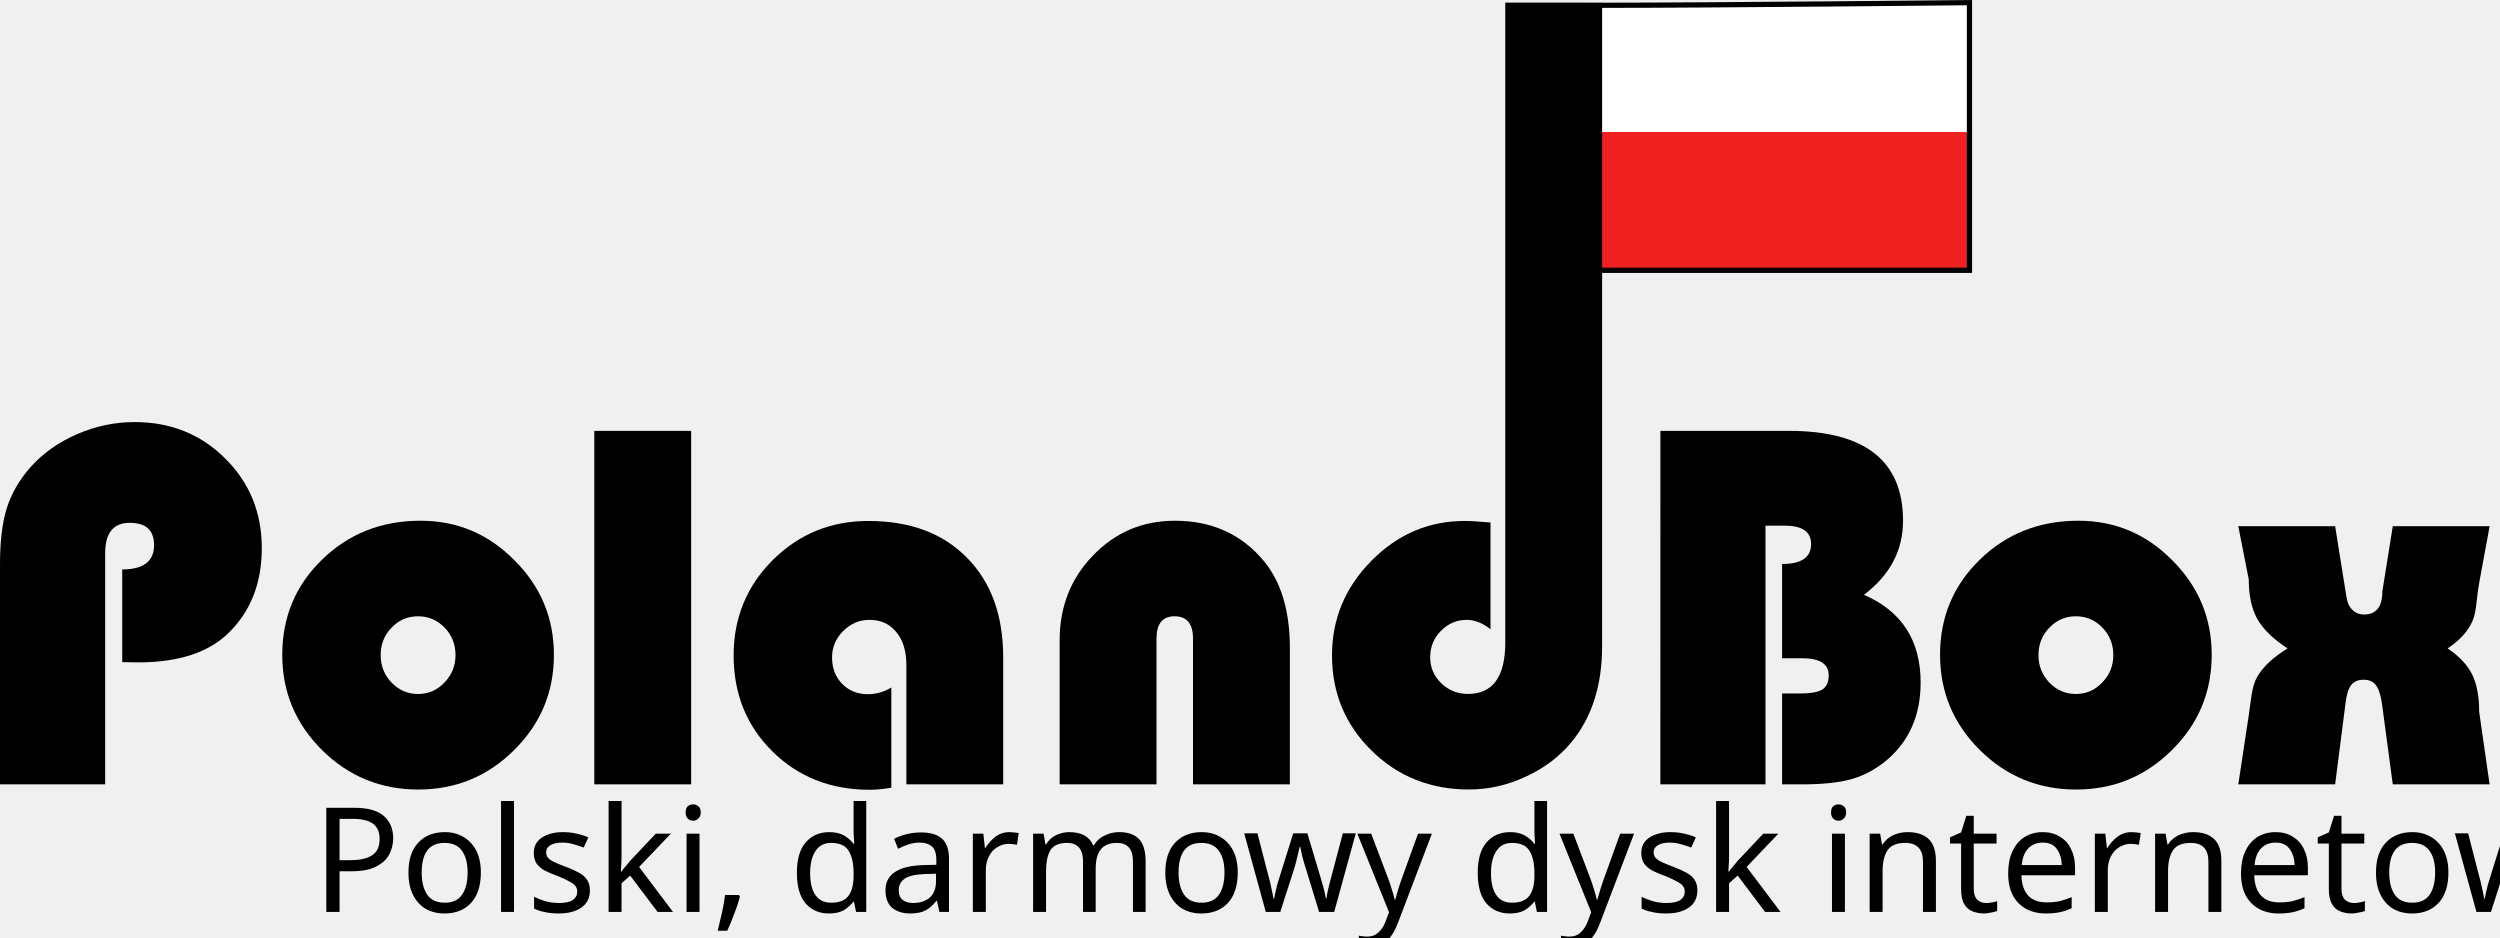
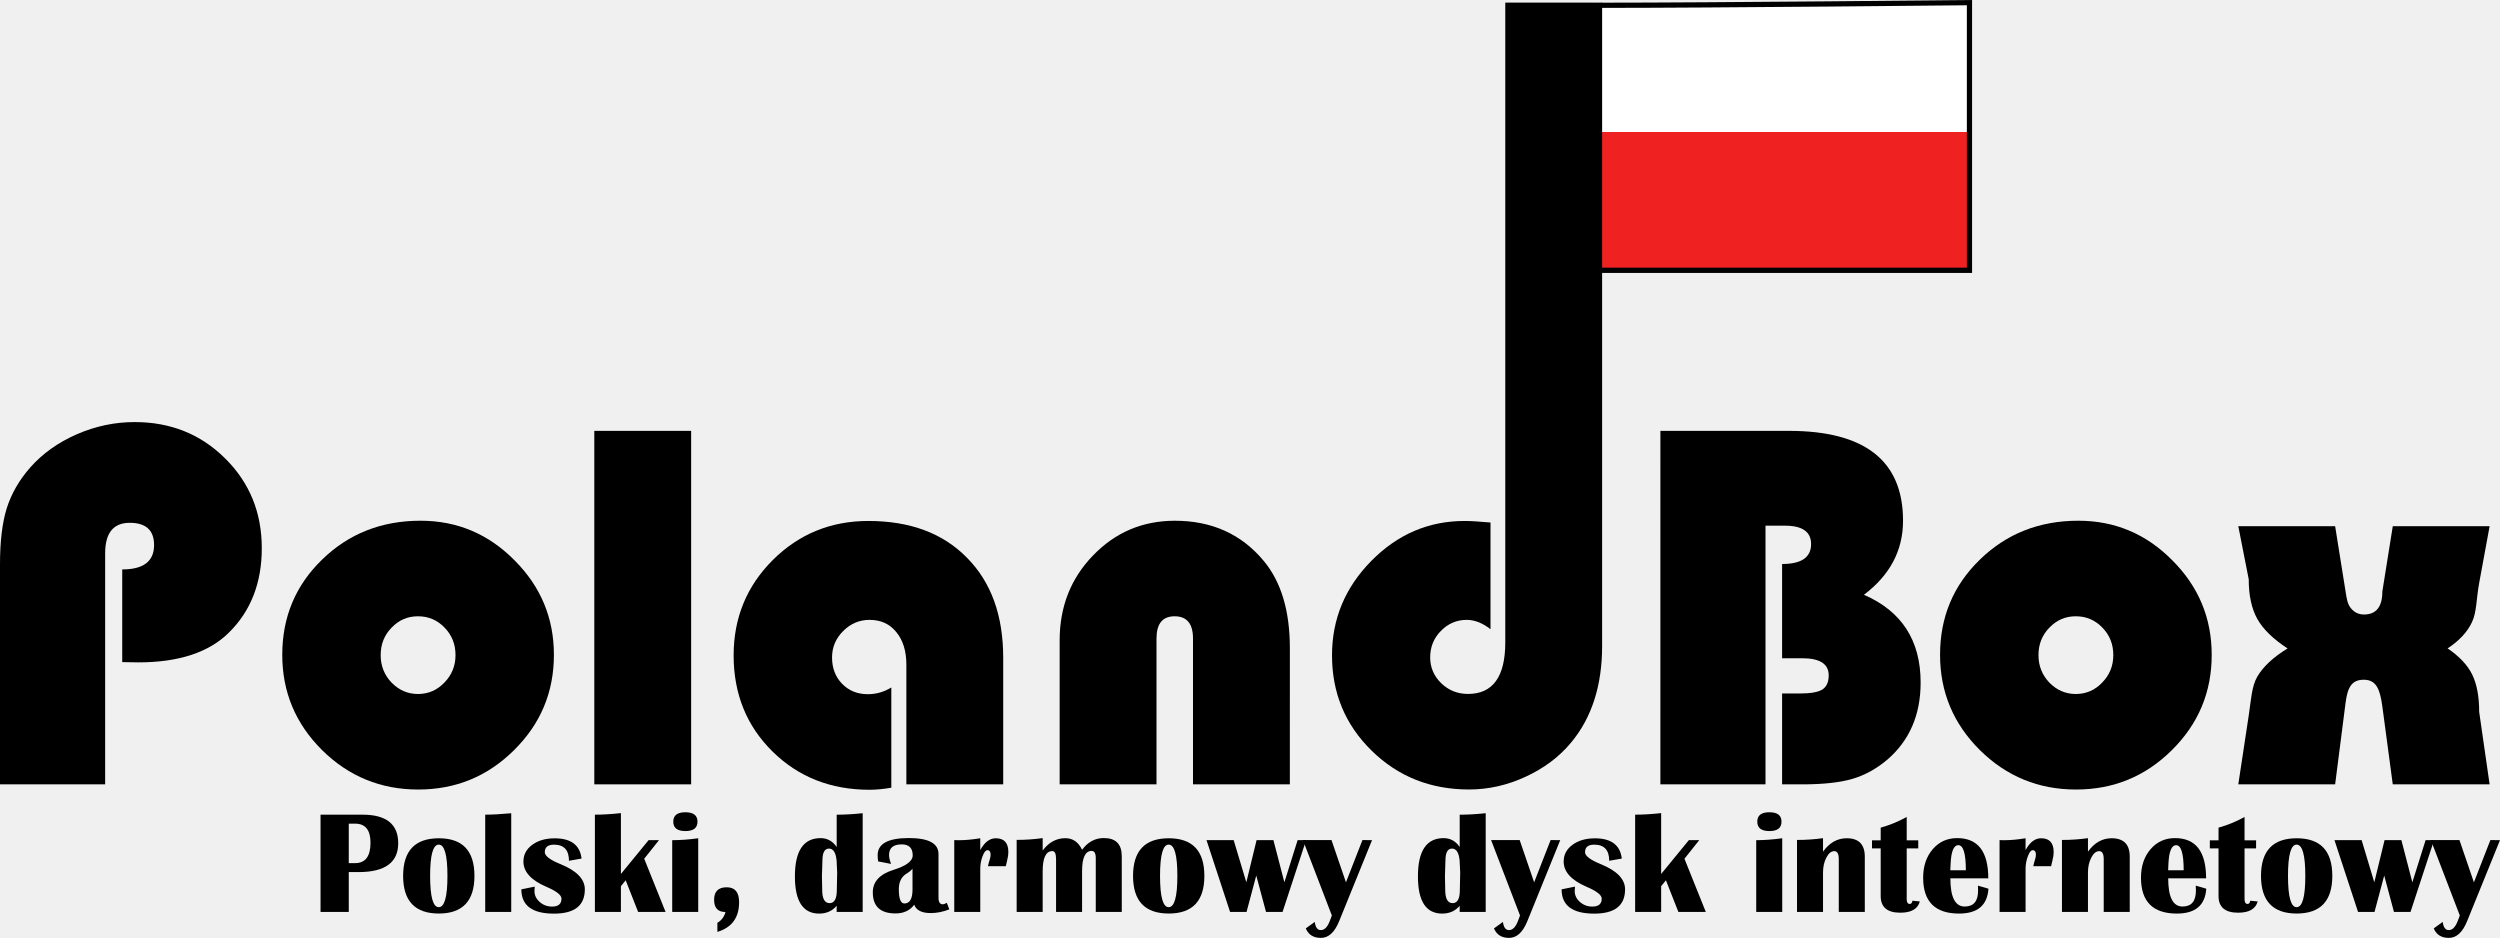
<svg xmlns="http://www.w3.org/2000/svg" width="126.754mm" height="47.552mm" viewBox="0 0 126.754 47.552" version="1.1" id="svg5">
  <defs id="defs2" />
  <g id="layer1" transform="translate(-8.814894,-32.66945)">
    <path style="fill:#ffffff;fill-opacity:1;stroke:none;stroke-width:0.265px;stroke-linecap:butt;stroke-linejoin:miter;stroke-opacity:1" d="M 89.337,32.803 H 108.67 v 7.013 H 89.021 Z" id="path10985-7" />
    <path style="fill:#f02121;fill-opacity:1;stroke:none;stroke-width:0.265px;stroke-linecap:butt;stroke-linejoin:miter;stroke-opacity:1" d="m 89.4,39.361 h 19.333 v 7.013 H 89.084 Z" id="path10985" />
    <g aria-label="PolandBox" id="text2300" style="font-size:26.889px;line-height:1.25;font-family:'Bauhaus 93';-inkscape-font-specification:'Bauhaus 93, ';stroke-width:2.017">
      <path d="m 15.012,66.24 v -4.7 q 1.615,0 1.615,-1.234 0,-1.129 -1.234,-1.129 -1.247,0 -1.247,1.549 v 11.711 H 8.815 V 61.277 q 0,-1.733 0.341,-2.836 0.354,-1.116 1.195,-2.074 0.945,-1.063 2.363,-1.681 1.418,-0.617 2.928,-0.617 2.731,0 4.582,1.838 1.864,1.838 1.864,4.556 0,2.639 -1.667,4.28 -1.523,1.51 -4.595,1.51 z" id="path7188" />
      <path d="m 30.137,59.071 q 2.783,0 4.766,2.009 1.996,1.996 1.996,4.792 0,2.836 -2.022,4.832 -2.009,1.996 -4.858,1.996 -2.849,0 -4.871,-1.996 -2.022,-2.009 -2.022,-4.832 0,-2.875 2.022,-4.832 2.022,-1.969 4.989,-1.969 z m -0.131,4.845 q -0.788,0 -1.339,0.578 -0.551,0.565 -0.551,1.392 0,0.814 0.551,1.392 0.565,0.578 1.339,0.578 0.788,0 1.339,-0.578 0.565,-0.578 0.565,-1.392 0,-0.827 -0.551,-1.392 -0.551,-0.578 -1.352,-0.578 z" id="path7190" />
      <path d="M 43.857,54.515 V 72.437 H 38.947 V 54.515 Z" id="path7192" />
      <path d="m 54.006,67.526 v 5.081 q -0.604,0.105 -1.103,0.105 -2.954,0 -4.923,-1.943 -1.969,-1.943 -1.969,-4.871 0,-2.849 1.983,-4.832 1.996,-1.983 4.845,-1.983 3.177,0 5.002,1.864 1.838,1.851 1.838,5.068 v 6.42 h -4.91 v -6.066 q 0,-1.037 -0.512,-1.654 -0.499,-0.617 -1.352,-0.617 -0.775,0 -1.339,0.565 -0.565,0.565 -0.565,1.339 0,0.814 0.512,1.339 0.512,0.525 1.3,0.525 0.643,0 1.195,-0.341 z" id="path7194" />
      <path d="m 74.212,72.437 h -4.91 v -7.392 q 0,-1.129 -0.932,-1.129 -0.919,0 -0.919,1.129 v 7.392 h -4.91 v -7.3 q 0,-2.56 1.694,-4.306 1.694,-1.759 4.149,-1.759 2.81,0 4.503,2.035 1.326,1.589 1.326,4.425 z" id="path7196" />
      <path d="m 85.135,32.803 h 4.91 v 32.622 c 0,2.004 -0.525,3.637 -1.576,4.897 -0.604,0.726 -1.374,1.304 -2.311,1.733 -0.928,0.429 -1.882,0.643 -2.862,0.643 -1.952,0 -3.597,-0.656 -4.937,-1.969 -1.339,-1.313 -2.009,-2.923 -2.009,-4.832 0,-1.847 0.665,-3.444 1.996,-4.792 1.33,-1.348 2.906,-2.022 4.727,-2.022 0.289,0 0.726,0.026 1.313,0.079 v 5.409 c -0.403,-0.315 -0.805,-0.473 -1.208,-0.473 -0.508,0 -0.945,0.188 -1.313,0.565 -0.359,0.368 -0.538,0.814 -0.538,1.339 0,0.508 0.188,0.945 0.565,1.313 0.376,0.359 0.827,0.538 1.352,0.538 1.26,0 1.891,-0.871 1.891,-2.613 z" id="path7198" />
      <path d="m 93,54.515 h 6.512 q 5.79,0 5.79,4.556 0,2.258 -1.983,3.755 2.875,1.247 2.875,4.451 0,2.455 -1.694,3.913 -0.827,0.696 -1.772,0.972 -0.945,0.276 -2.547,0.276 h -1.011 v -4.608 h 0.906 q 0.801,0 1.129,-0.197 0.328,-0.21 0.328,-0.722 0,-0.867 -1.339,-0.867 h -1.024 v -4.779 q 1.47,0 1.47,-1.011 0,-0.932 -1.326,-0.932 h -0.985 v 13.116 h -5.33 z" id="path7200" />
      <path d="m 114.19,59.071 q 2.783,0 4.766,2.009 1.996,1.996 1.996,4.792 0,2.836 -2.022,4.832 -2.009,1.996 -4.858,1.996 -2.849,0 -4.871,-1.996 -2.022,-2.009 -2.022,-4.832 0,-2.875 2.022,-4.832 2.022,-1.969 4.989,-1.969 z m -0.131,4.845 q -0.788,0 -1.339,0.578 -0.551,0.565 -0.551,1.392 0,0.814 0.551,1.392 0.565,0.578 1.339,0.578 0.788,0 1.339,-0.578 0.565,-0.578 0.565,-1.392 0,-0.827 -0.551,-1.392 -0.551,-0.578 -1.352,-0.578 z" id="path7202" />
      <path d="m 130.133,59.347 h 4.91 l -0.529,2.875 c -0.149,0.809 -0.123,1.488 -0.368,1.996 -0.236,0.499 -0.648,0.941 -1.234,1.326 0.595,0.403 1.011,0.845 1.247,1.326 0.236,0.481 0.354,1.112 0.354,1.891 l 0.529,3.676 h -4.91 l -0.529,-3.952 c -0.12,-0.894 -0.315,-1.352 -0.945,-1.352 -0.613,0 -0.82,0.396 -0.919,1.169 l -0.529,4.136 h -4.91 l 0.529,-3.492 c 0.121,-0.796 0.144,-1.462 0.433,-1.969 0.298,-0.508 0.81,-0.985 1.536,-1.431 -0.726,-0.473 -1.239,-0.972 -1.536,-1.497 -0.289,-0.525 -0.433,-1.195 -0.433,-2.009 l -0.529,-2.691 h 4.91 l 0.529,3.309 c 0.054,0.337 0.087,0.621 0.263,0.84 0.175,0.219 0.398,0.328 0.67,0.328 0.621,0 0.932,-0.39 0.932,-1.169 z" id="path7204" />
    </g>
    <path style="fill:none;stroke:#000000;stroke-width:0.265px;stroke-linecap:butt;stroke-linejoin:miter;stroke-opacity:1" d="M 90.012,32.937 C 95.715,32.937 108.67,32.803 108.67,32.803 V 46.374 H 89.716" id="path10699" />
-     <text xml:space="preserve" style="font-style:normal;font-variant:normal;font-weight:normal;font-stretch:normal;font-size:7.399px;line-height:1.25;font-family:'Britannic Bold';-inkscape-font-specification:'Britannic Bold, ';stroke-width:0.555" x="24.64" y="78.906" id="text12750">
-       <tspan id="tspan12748" style="font-style:normal;font-variant:normal;font-weight:normal;font-stretch:normal;font-family:'Britannic Bold';-inkscape-font-specification:'Britannic Bold, ';stroke-width:0.555" x="24.64" y="78.906">Polski, darmowy dysk internetowy</tspan>
-     </text>
+     <g aria-label="Polski, darmowy dysk internetowy" id="text12750" style="font-size:7.399px;line-height:1.25;font-family:'Britannic Bold';-inkscape-font-specification:'Britannic Bold, ';stroke-width:0.555">
+       <path d="m 25.067,78.906 v -4.932 h 2.128 q 1.81,0 1.81,1.449 0,1.463 -2.012,1.463 h -0.495 v 2.02 z m 1.431,-2.475 h 0.322 q 0.78,0 0.78,-1.033 0,-0.968 -0.78,-0.968 h -0.322 z" id="path16260" />
+       <path d="m 31.064,75.171 q 1.806,0 1.806,1.908 0,1.908 -1.806,1.908 -1.81,0 -1.81,-1.908 0,-1.908 1.81,-1.908 z m -0.004,0.322 q -0.437,0 -0.437,1.586 0,1.586 0.437,1.586 0.441,0 0.441,-1.586 0,-1.586 -0.441,-1.586 z" id="path16262" />
+       <path d="m 34.735,73.902 v 5.004 h -1.319 v -4.932 q 0.546,0 1.319,-0.072 z" id="path16264" />
+       <path d="m 38.301,76.2 -0.639,0.112 q 0,-0.817 -0.759,-0.817 -0.466,0 -0.466,0.383 0,0.282 0.802,0.607 1.228,0.502 1.228,1.275 0,1.232 -1.564,1.232 -1.655,0 -1.655,-1.232 l 0.679,-0.137 q -0.014,0.119 -0.014,0.224 0,0.318 0.264,0.553 0.267,0.235 0.629,0.235 0.477,0 0.477,-0.405 0,-0.271 -0.77,-0.6 -1.16,-0.499 -1.16,-1.279 0,-0.517 0.444,-0.845 0.444,-0.332 1.142,-0.332 1.239,0 1.362,1.026 z" id="path16266" />
+       <path d="m 42.228,75.265 -0.751,0.943 1.084,2.699 h -1.391 l -0.632,-1.604 -0.242,0.296 v 1.308 h -1.319 v -4.932 q 0.582,0 1.319,-0.079 v 3.085 l 1.405,-1.716 z" id="path16268" />
+       <path d="m 43.565,73.852 q 0.614,0 0.614,0.477 0,0.477 -0.614,0.477 -0.614,0 -0.614,-0.477 0,-0.477 0.614,-0.477 z M 42.897,78.906 V 75.268 q 0.618,0 1.319,-0.098 v 3.736 z" id="path16270" />
+       <path d="m 45.187,79.918 v -0.459 q 0.318,-0.191 0.412,-0.549 -0.578,0 -0.578,-0.618 0,-0.636 0.639,-0.636 0.629,0 0.629,0.755 0,1.174 -1.102,1.507 z" id="path16272" />
+       <path d="m 52.554,73.899 v 5.008 h -1.319 v -0.314 q -0.332,0.397 -0.889,0.397 -1.228,0 -1.228,-1.886 0,-1.94 1.301,-1.94 0.513,0 0.817,0.452 v -1.64 q 0.596,0 1.319,-0.076 z m -1.709,1.796 q -0.332,0 -0.332,0.611 l -0.025,0.773 0.014,0.705 q 0,0.676 0.376,0.676 0.365,0 0.365,-0.665 l 0.018,-0.889 -0.029,-0.607 Q 51.174,75.694 50.845,75.694 Z" id="path16274" />
+       <path d="m 56.948,78.776 q -0.484,0.188 -0.943,0.188 -0.679,0 -0.838,-0.423 -0.329,0.441 -0.947,0.441 -1.153,0 -1.153,-1.069 0,-0.813 1.055,-1.142 0.968,-0.303 0.968,-0.73 0,-0.56 -0.556,-0.56 -0.643,0 -0.643,0.542 0,0.17 0.101,0.448 l -0.654,-0.126 q -0.025,-0.17 -0.025,-0.318 0,-0.867 1.582,-0.867 1.503,0 1.503,0.809 v 2.211 q 0,0.34 0.22,0.34 0.069,0 0.202,-0.076 z m -1.868,-2.059 q -0.123,0.141 -0.285,0.235 -0.408,0.238 -0.408,0.802 0,0.723 0.282,0.723 0.412,0 0.412,-0.715 z" id="path16276" />
+       <path d="m 59.809,76.587 h -0.903 q 0.047,-0.213 0.083,-0.314 0.051,-0.148 0.051,-0.267 0,-0.231 -0.166,-0.231 -0.126,0 -0.242,0.307 -0.116,0.303 -0.116,0.643 v 2.182 h -1.319 v -3.642 l 0.257,0.004 q 0.455,0 1.062,-0.098 v 0.6 q 0.322,-0.6 0.788,-0.6 0.636,0 0.636,0.701 0,0.184 -0.061,0.423 -0.022,0.098 -0.069,0.293 z" id="path16278" />
+       <path d="m 65.691,78.906 h -1.319 v -2.735 q 0,-0.358 -0.21,-0.358 -0.484,0 -0.484,1.03 v 2.063 h -1.319 v -2.677 q 0,-0.408 -0.188,-0.408 -0.491,0 -0.491,1.026 v 2.059 h -1.319 v -3.653 q 0.668,0 1.319,-0.09 v 0.629 q 0.466,-0.625 1.149,-0.625 0.571,0 0.849,0.589 0.441,-0.596 1.102,-0.596 0.91,0 0.91,0.921 z" id="path16280" />
+       <path d="m 68.072,75.171 q 1.806,0 1.806,1.908 0,1.908 -1.806,1.908 -1.81,0 -1.81,-1.908 0,-1.908 1.81,-1.908 z m -0.004,0.322 q -0.437,0 -0.437,1.586 0,1.586 0.437,1.586 0.441,0 0.441,-1.586 0,-1.586 -0.441,-1.586 z" id="path16282" />
+       <path d="m 75.038,75.265 -1.196,3.642 H 73.004 L 72.509,77.06 72.017,78.906 h -0.835 l -1.196,-3.642 h 1.377 l 0.643,2.139 0.52,-2.139 h 0.853 l 0.556,2.139 0.672,-2.139 z" id="path16284" />
+       <path d="m 78.38,75.265 -1.669,4.112 q -0.343,0.845 -0.925,0.845 -0.564,0 -0.766,-0.481 l 0.455,-0.329 q 0.054,0.415 0.307,0.415 0.285,0 0.462,-0.481 l 0.098,-0.26 -1.467,-3.823 h 1.449 l 0.733,2.142 0.835,-2.142 z" id="path16286" />
+       <path d="m 84.142,73.899 v 5.008 h -1.319 v -0.314 q -0.332,0.397 -0.889,0.397 -1.228,0 -1.228,-1.886 0,-1.94 1.301,-1.94 0.513,0 0.817,0.452 v -1.64 q 0.596,0 1.319,-0.076 z m -1.709,1.796 q -0.332,0 -0.332,0.611 l -0.025,0.773 0.014,0.705 q 0,0.676 0.376,0.676 0.365,0 0.365,-0.665 l 0.018,-0.889 -0.029,-0.607 Q 82.762,75.694 82.433,75.694 Z" id="path16288" />
+       <path d="m 87.921,75.265 -1.669,4.112 q -0.343,0.845 -0.925,0.845 -0.564,0 -0.766,-0.481 l 0.455,-0.329 q 0.054,0.415 0.307,0.415 0.285,0 0.462,-0.481 l 0.098,-0.26 -1.467,-3.823 h 1.449 l 0.733,2.142 0.835,-2.142 z" id="path16290" />
+       <path d="m 91.043,76.2 -0.639,0.112 q 0,-0.817 -0.759,-0.817 -0.466,0 -0.466,0.383 0,0.282 0.802,0.607 1.228,0.502 1.228,1.275 0,1.232 -1.564,1.232 -1.655,0 -1.655,-1.232 l 0.679,-0.137 q -0.014,0.119 -0.014,0.224 0,0.318 0.264,0.553 0.267,0.235 0.629,0.235 0.477,0 0.477,-0.405 0,-0.271 -0.77,-0.6 -1.16,-0.499 -1.16,-1.279 0,-0.517 0.444,-0.845 0.444,-0.332 1.142,-0.332 1.239,0 1.362,1.026 z" id="path16292" />
+       <path d="m 94.97,75.265 -0.751,0.943 1.084,2.699 h -1.391 l -0.632,-1.604 -0.242,0.296 v 1.308 h -1.319 v -4.932 q 0.582,0 1.319,-0.079 v 3.085 l 1.405,-1.716 z" id="path16294" />
+       <path d="m 98.526,73.852 q 0.614,0 0.614,0.477 0,0.477 -0.614,0.477 -0.614,0 -0.614,-0.477 0,-0.477 0.614,-0.477 z m -0.668,5.055 V 75.268 q 0.618,0 1.319,-0.098 v 3.736 z" id="path16296" />
+       <path d="m 103.363,78.906 h -1.319 v -2.674 q 0,-0.408 -0.228,-0.408 -0.231,0 -0.401,0.325 -0.17,0.322 -0.17,0.762 v 1.994 h -1.319 v -3.649 q 0.679,0 1.319,-0.09 v 0.683 q 0.491,-0.679 1.2,-0.679 0.918,0 0.918,0.932 z" id="path16298" />
+       <path d="m 106.073,75.275 v 0.408 h -0.585 v 2.576 q 0,0.242 0.155,0.242 0.112,0 0.134,-0.163 l 0.376,0.036 q -0.155,0.571 -0.99,0.571 -0.994,0 -0.994,-0.845 v -2.417 h -0.441 v -0.408 h 0.441 v -0.643 q 0.683,-0.188 1.319,-0.542 v 1.185 z" id="path16300" />
+       <path d="m 109.101,77.573 0.531,0.155 q -0.083,1.261 -1.489,1.261 -1.821,0 -1.821,-1.817 0,-0.882 0.484,-1.445 0.484,-0.564 1.239,-0.564 1.579,0 1.579,2.038 h -1.922 q 0,1.431 0.726,1.431 0.679,0 0.679,-0.809 0,-0.108 -0.007,-0.249 z m -1.402,-0.78 h 0.788 q 0,-1.272 -0.383,-1.272 -0.347,0 -0.39,0.943 z" id="path16302" />
+       <path d="m 112.808,76.587 h -0.903 q 0.047,-0.213 0.083,-0.314 0.051,-0.148 0.051,-0.267 0,-0.231 -0.166,-0.231 -0.126,0 -0.242,0.307 -0.116,0.303 -0.116,0.643 v 2.182 h -1.319 v -3.642 l 0.257,0.004 q 0.455,0 1.062,-0.098 v 0.6 q 0.322,-0.6 0.788,-0.6 0.636,0 0.636,0.701 0,0.184 -0.061,0.423 -0.022,0.098 -0.069,0.293 z" id="path16304" />
+       <path d="m 116.796,78.906 h -1.319 v -2.674 q 0,-0.408 -0.228,-0.408 -0.231,0 -0.401,0.325 -0.17,0.322 -0.17,0.762 v 1.994 h -1.319 v -3.649 q 0.679,0 1.319,-0.09 v 0.683 q 0.491,-0.679 1.2,-0.679 0.918,0 0.918,0.932 z" id="path16306" />
+       <path d="m 120.145,77.573 0.531,0.155 q -0.083,1.261 -1.489,1.261 -1.821,0 -1.821,-1.817 0,-0.882 0.484,-1.445 0.484,-0.564 1.239,-0.564 1.579,0 1.579,2.038 h -1.922 q 0,1.431 0.726,1.431 0.679,0 0.679,-0.809 0,-0.108 -0.007,-0.249 z m -1.402,-0.78 h 0.788 q 0,-1.272 -0.383,-1.272 -0.347,0 -0.39,0.943 z" id="path16308" />
+       <path d="m 123.202,75.275 v 0.408 h -0.585 v 2.576 q 0,0.242 0.155,0.242 0.112,0 0.134,-0.163 l 0.376,0.036 q -0.155,0.571 -0.99,0.571 -0.994,0 -0.994,-0.845 v -2.417 h -0.441 v -0.408 h 0.441 v -0.643 q 0.683,-0.188 1.319,-0.542 v 1.185 z" id="path16310" />
+       <path d="m 125.261,75.171 q 1.806,0 1.806,1.908 0,1.908 -1.806,1.908 -1.81,0 -1.81,-1.908 0,-1.908 1.81,-1.908 z m -0.004,0.322 q -0.437,0 -0.437,1.586 0,1.586 0.437,1.586 0.441,0 0.441,-1.586 0,-1.586 -0.441,-1.586 z" id="path16312" />
+       <path d="m 132.227,75.265 -1.196,3.642 h -0.838 l -0.495,-1.846 -0.491,1.846 h -0.835 l -1.196,-3.642 h 1.377 l 0.643,2.139 0.52,-2.139 h 0.853 l 0.556,2.139 0.672,-2.139 z" id="path16314" />
+       <path d="m 135.569,75.265 -1.669,4.112 q -0.343,0.845 -0.925,0.845 -0.564,0 -0.766,-0.481 l 0.455,-0.329 q 0.054,0.415 0.307,0.415 0.285,0 0.462,-0.481 l 0.098,-0.26 -1.467,-3.823 h 1.449 l 0.733,2.142 0.835,-2.142 z" id="path16316" />
+     </g>
  </g>
</svg>
